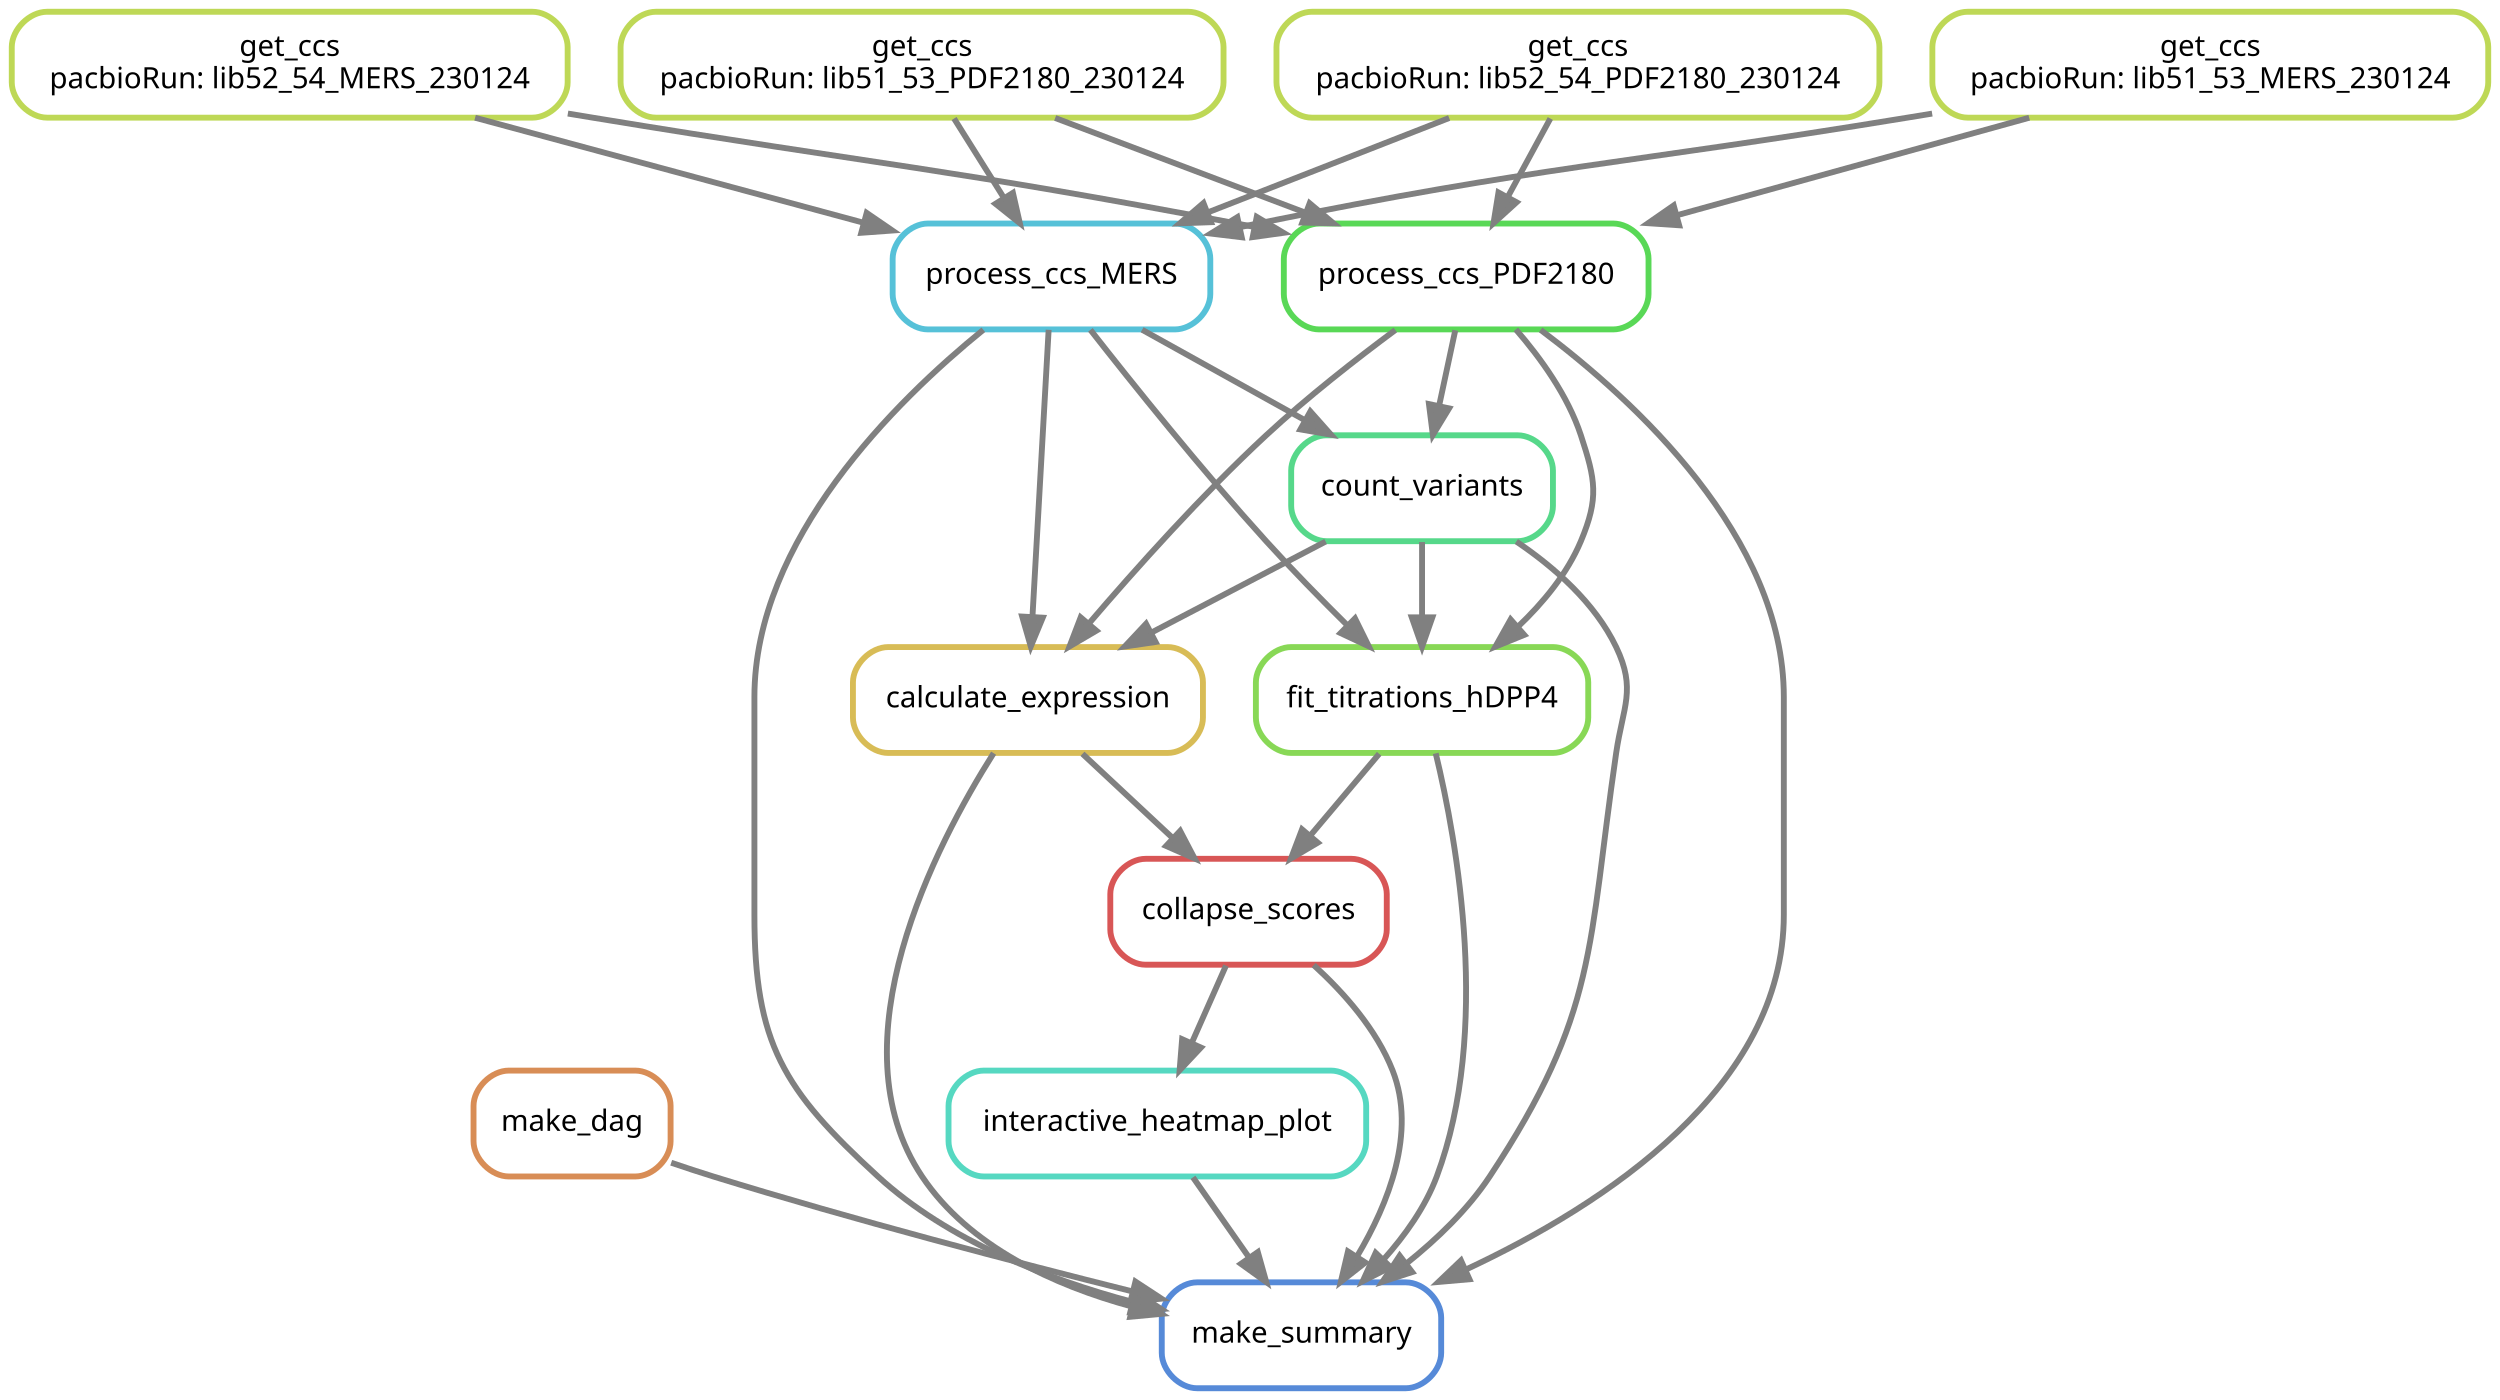
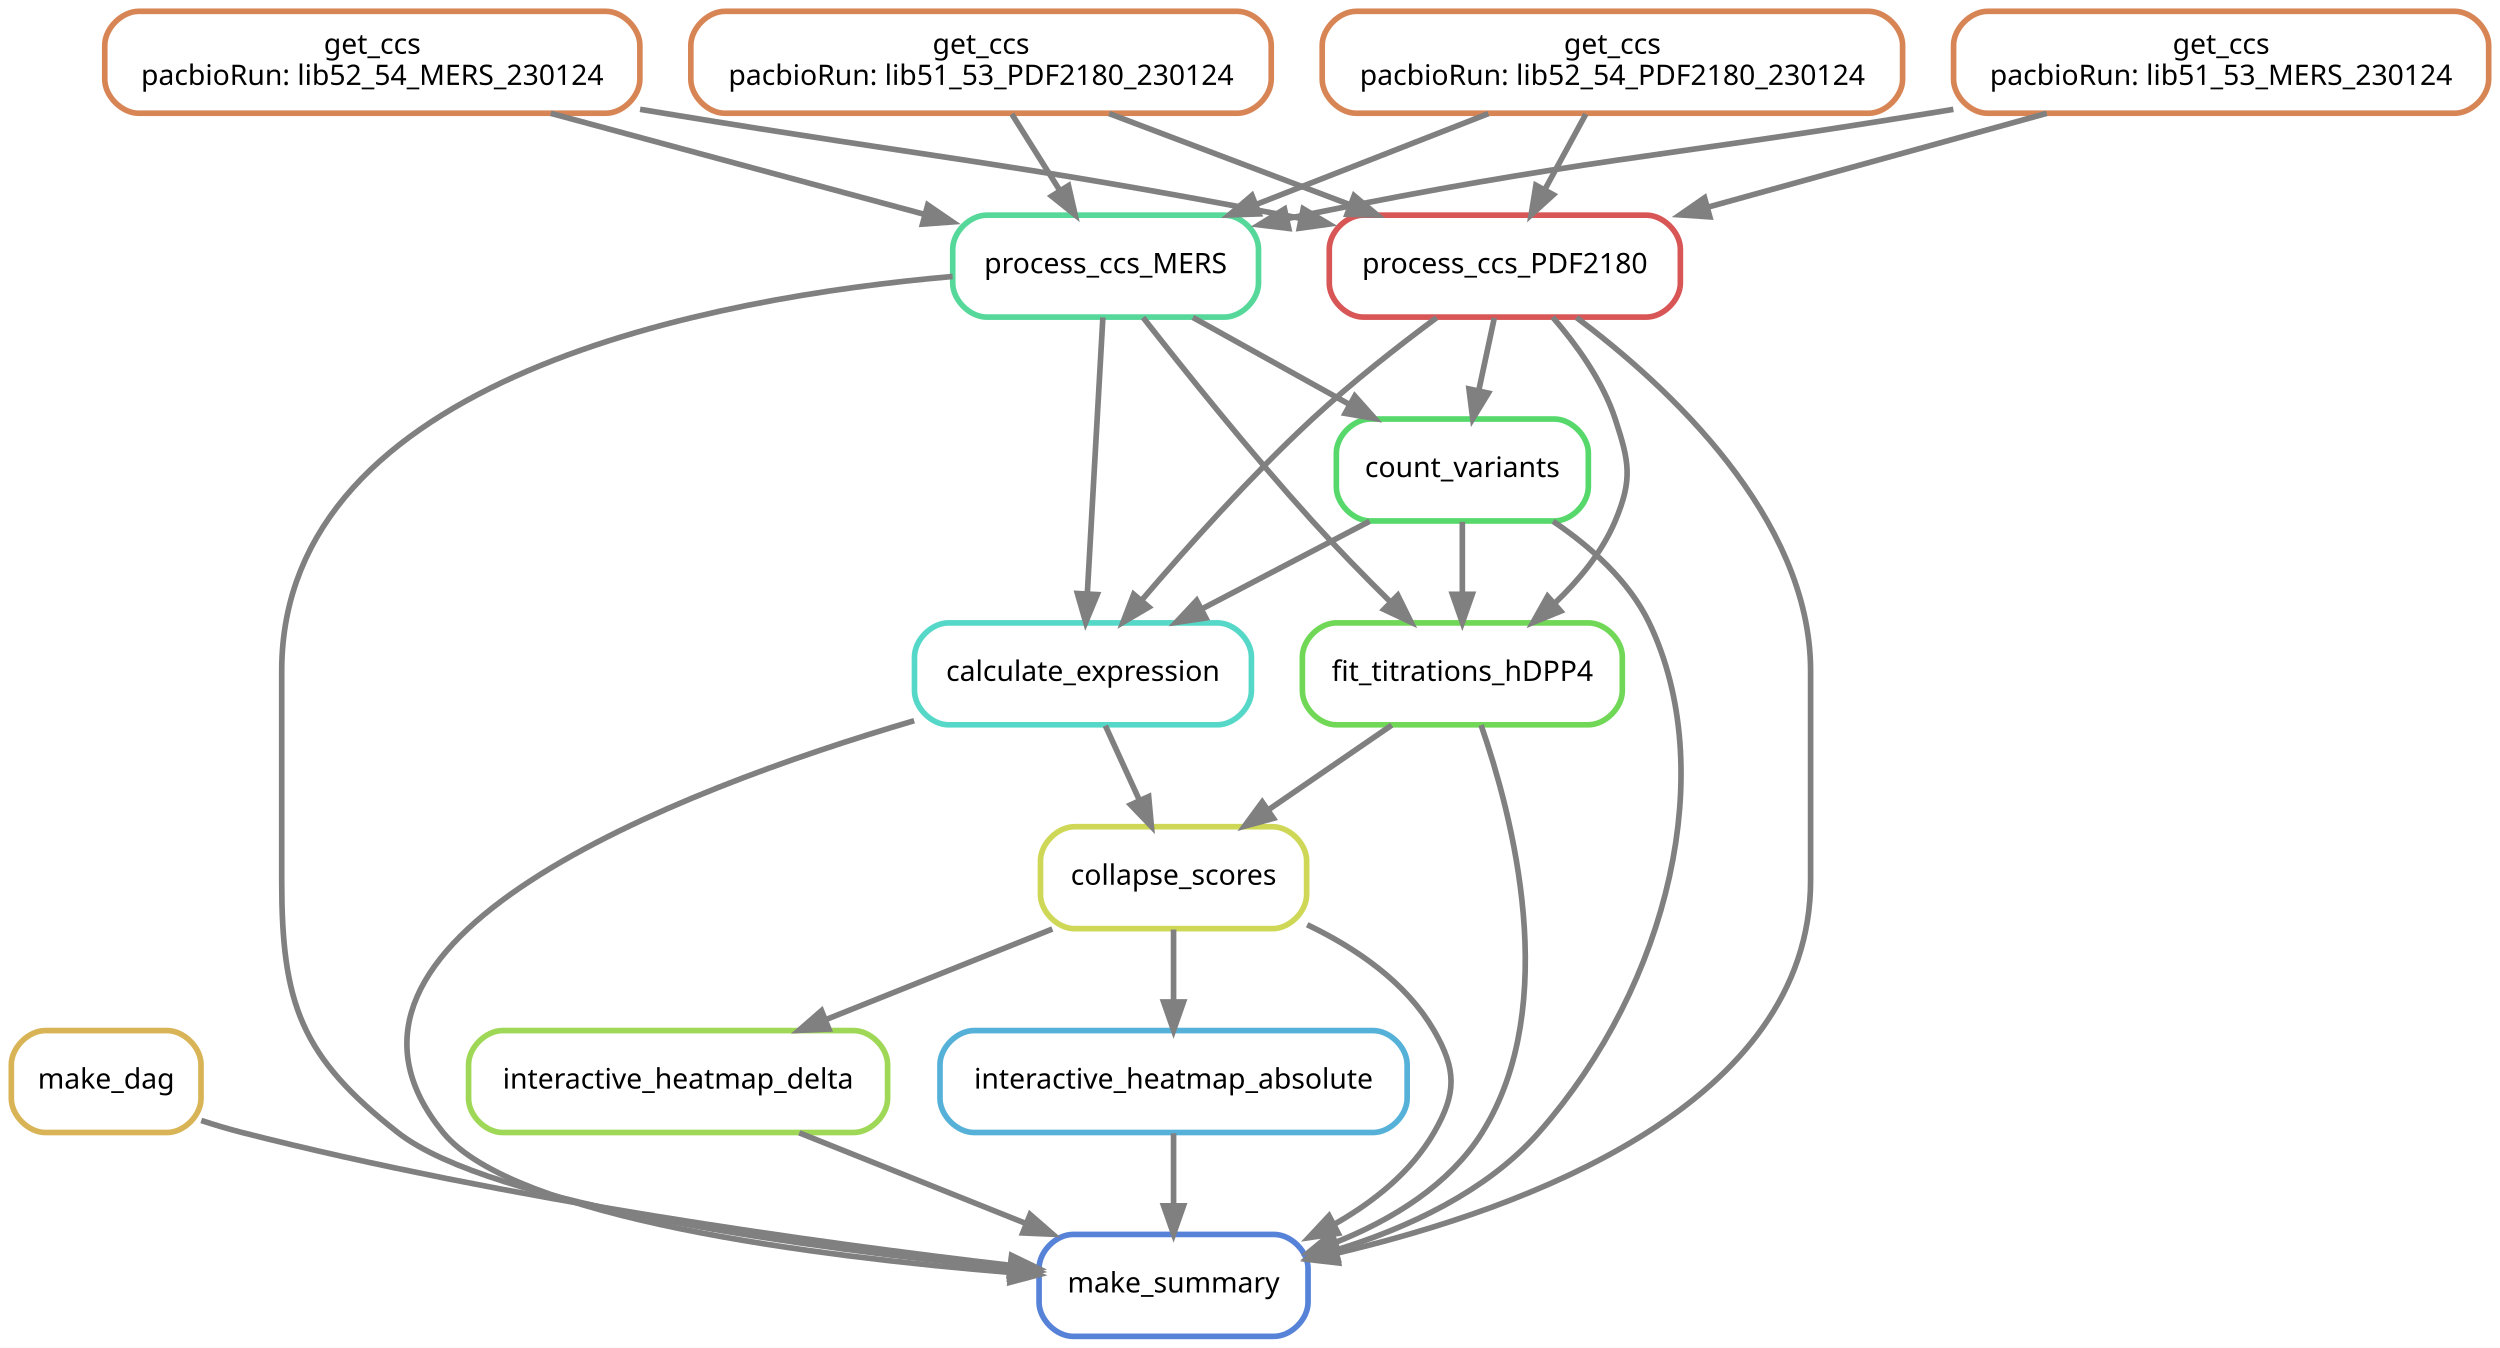
- <svg xmlns="http://www.w3.org/2000/svg" width="850pt" height="476pt" viewBox="0.00 0.00 850.00 476.00">
+ <svg xmlns="http://www.w3.org/2000/svg" width="883pt" height="476pt" viewBox="0.00 0.00 883.00 476.00">
  <g id="graph0" class="graph" transform="scale(1 1) rotate(0) translate(4 472)">
-     <polygon fill="white" stroke="transparent" points="-4,4 -4,-472 846,-472 846,4 -4,4" />
+     <polygon fill="white" stroke="transparent" points="-4,4 -4,-472 879,-472 879,4 -4,4" />
    <g id="node1" class="node">
-       <path fill="none" stroke="#568ad8" stroke-width="2" d="M474,-36C474,-36 403,-36 403,-36 397,-36 391,-30 391,-24 391,-24 391,-12 391,-12 391,-6 397,0 403,0 403,0 474,0 474,0 480,0 486,-6 486,-12 486,-12 486,-24 486,-24 486,-30 480,-36 474,-36" />
-       <text text-anchor="middle" x="438.5" y="-15.5" font-family="sans" font-size="10.00">make_summary</text>
+       <path fill="none" stroke="#5682d8" stroke-width="2" d="M446,-36C446,-36 375,-36 375,-36 369,-36 363,-30 363,-24 363,-24 363,-12 363,-12 363,-6 369,0 375,0 375,0 446,0 446,0 452,0 458,-6 458,-12 458,-12 458,-24 458,-24 458,-30 452,-36 446,-36" />
+       <text text-anchor="middle" x="410.5" y="-15.5" font-family="sans" font-size="10.00">make_summary</text>
    </g>
    <g id="node2" class="node">
-       <path fill="none" stroke="#d88d56" stroke-width="2" d="M212,-108C212,-108 169,-108 169,-108 163,-108 157,-102 157,-96 157,-96 157,-84 157,-84 157,-78 163,-72 169,-72 169,-72 212,-72 212,-72 218,-72 224,-78 224,-84 224,-84 224,-96 224,-96 224,-102 218,-108 212,-108" />
-       <text text-anchor="middle" x="190.5" y="-87.5" font-family="sans" font-size="10.00">make_dag</text>
+       <path fill="none" stroke="#d8b456" stroke-width="2" d="M55,-108C55,-108 12,-108 12,-108 6,-108 0,-102 0,-96 0,-96 0,-84 0,-84 0,-78 6,-72 12,-72 12,-72 55,-72 55,-72 61,-72 67,-78 67,-84 67,-84 67,-96 67,-96 67,-102 61,-108 55,-108" />
+       <text text-anchor="middle" x="33.5" y="-87.5" font-family="sans" font-size="10.00">make_dag</text>
    </g>
    <g id="edge1" class="edge">
-       <path fill="none" stroke="grey" stroke-width="2" d="M224.21,-76.67C228.99,-75.04 233.85,-73.44 238.5,-72 286.12,-57.29 340.86,-42.95 381.03,-32.91" />
-       <polygon fill="grey" stroke="grey" stroke-width="2" points="382.05,-36.26 390.91,-30.45 380.36,-29.47 382.05,-36.26" />
+       <path fill="none" stroke="grey" stroke-width="2" d="M67.09,-76.24C71.89,-74.67 76.79,-73.2 81.5,-72 175.01,-48.12 286.36,-32.85 352.59,-25.12" />
+       <polygon fill="grey" stroke="grey" stroke-width="2" points="353.29,-28.56 362.82,-23.94 352.49,-21.61 353.29,-28.56" />
    </g>
    <g id="node3" class="node">
-       <path fill="none" stroke="#56c1d8" stroke-width="2" d="M395.5,-396C395.5,-396 311.5,-396 311.5,-396 305.5,-396 299.5,-390 299.5,-384 299.5,-384 299.5,-372 299.5,-372 299.5,-366 305.5,-360 311.5,-360 311.5,-360 395.5,-360 395.5,-360 401.5,-360 407.5,-366 407.5,-372 407.5,-372 407.5,-384 407.5,-384 407.5,-390 401.5,-396 395.5,-396" />
-       <text text-anchor="middle" x="353.5" y="-375.5" font-family="sans" font-size="10.00">process_ccs_MERS</text>
+       <path fill="none" stroke="#56d89a" stroke-width="2" d="M428.5,-396C428.5,-396 344.5,-396 344.5,-396 338.5,-396 332.5,-390 332.5,-384 332.5,-384 332.5,-372 332.5,-372 332.5,-366 338.5,-360 344.5,-360 344.5,-360 428.5,-360 428.5,-360 434.5,-360 440.5,-366 440.5,-372 440.5,-372 440.5,-384 440.5,-384 440.5,-390 434.5,-396 428.5,-396" />
+       <text text-anchor="middle" x="386.5" y="-375.5" font-family="sans" font-size="10.00">process_ccs_MERS</text>
    </g>
    <g id="edge2" class="edge">
-       <path fill="none" stroke="grey" stroke-width="2" d="M330.33,-359.87C300.51,-335.66 252.5,-288.4 252.5,-235 252.5,-235 252.5,-235 252.5,-161 252.5,-117.26 262.24,-101.53 294.5,-72 318.41,-50.12 352.11,-37.06 380.9,-29.39" />
-       <polygon fill="grey" stroke="grey" stroke-width="2" points="382.01,-32.72 390.86,-26.89 380.31,-25.93 382.01,-32.72" />
+       <path fill="none" stroke="grey" stroke-width="2" d="M332.45,-374.35C248.29,-366.99 95.5,-339.28 95.5,-235 95.5,-235 95.5,-235 95.5,-161 95.5,-117.45 102.23,-98.88 136.5,-72 169.43,-46.17 282.69,-31.07 352.87,-23.98" />
+       <polygon fill="grey" stroke="grey" stroke-width="2" points="353.29,-27.45 362.9,-22.99 352.6,-20.48 353.29,-27.45" />
    </g>
    <g id="node9" class="node">
-       <path fill="none" stroke="#56d88a" stroke-width="2" d="M512,-324C512,-324 447,-324 447,-324 441,-324 435,-318 435,-312 435,-312 435,-300 435,-300 435,-294 441,-288 447,-288 447,-288 512,-288 512,-288 518,-288 524,-294 524,-300 524,-300 524,-312 524,-312 524,-318 518,-324 512,-324" />
-       <text text-anchor="middle" x="479.5" y="-303.5" font-family="sans" font-size="10.00">count_variants</text>
+       <path fill="none" stroke="#56d86b" stroke-width="2" d="M545,-324C545,-324 480,-324 480,-324 474,-324 468,-318 468,-312 468,-312 468,-300 468,-300 468,-294 474,-288 480,-288 480,-288 545,-288 545,-288 551,-288 557,-294 557,-300 557,-300 557,-312 557,-312 557,-318 551,-324 545,-324" />
+       <text text-anchor="middle" x="512.5" y="-303.5" font-family="sans" font-size="10.00">count_variants</text>
+     </g>
+     <g id="edge18" class="edge">
+       <path fill="none" stroke="grey" stroke-width="2" d="M417.32,-359.88C433.95,-350.64 454.66,-339.13 472.52,-329.21" />
+       <polygon fill="grey" stroke="grey" stroke-width="2" points="474.52,-332.11 481.56,-324.19 471.12,-325.99 474.52,-332.11" />
+     </g>
+     <g id="node10" class="node">
+       <path fill="none" stroke="#70d856" stroke-width="2" d="M557,-252C557,-252 468,-252 468,-252 462,-252 456,-246 456,-240 456,-240 456,-228 456,-228 456,-222 462,-216 468,-216 468,-216 557,-216 557,-216 563,-216 569,-222 569,-228 569,-228 569,-240 569,-240 569,-246 563,-252 557,-252" />
+       <text text-anchor="middle" x="512.5" y="-231.5" font-family="sans" font-size="10.00">fit_titrations_hDPP4</text>
+     </g>
+     <g id="edge20" class="edge">
+       <path fill="none" stroke="grey" stroke-width="2" d="M399.74,-359.85C414.01,-341.62 437.63,-312.14 459.5,-288 468.24,-278.36 478.24,-268.16 487.18,-259.31" />
+       <polygon fill="grey" stroke="grey" stroke-width="2" points="489.7,-261.74 494.39,-252.24 484.8,-256.75 489.7,-261.74" />
+     </g>
+     <g id="node11" class="node">
+       <path fill="none" stroke="#56d8c9" stroke-width="2" d="M426,-252C426,-252 331,-252 331,-252 325,-252 319,-246 319,-240 319,-240 319,-228 319,-228 319,-222 325,-216 331,-216 331,-216 426,-216 426,-216 432,-216 438,-222 438,-228 438,-228 438,-240 438,-240 438,-246 432,-252 426,-252" />
+       <text text-anchor="middle" x="378.5" y="-231.5" font-family="sans" font-size="10.00">calculate_expression</text>
+     </g>
+     <g id="edge23" class="edge">
+       <path fill="none" stroke="grey" stroke-width="2" d="M385.54,-359.87C384.17,-335.67 381.67,-291.21 380.04,-262.39" />
+       <polygon fill="grey" stroke="grey" stroke-width="2" points="383.53,-261.98 379.47,-252.19 376.54,-262.37 383.53,-261.98" />
+     </g>
+     <g id="node4" class="node">
+       <path fill="none" stroke="#d88556" stroke-width="2" d="M863,-468C863,-468 698,-468 698,-468 692,-468 686,-462 686,-456 686,-456 686,-444 686,-444 686,-438 692,-432 698,-432 698,-432 863,-432 863,-432 869,-432 875,-438 875,-444 875,-444 875,-456 875,-456 875,-462 869,-468 863,-468" />
+       <text text-anchor="middle" x="780.5" y="-453" font-family="sans" font-size="10.00">get_ccs</text>
+       <text text-anchor="middle" x="780.5" y="-442" font-family="sans" font-size="10.00">pacbioRun: lib51_53_MERS_230124</text>
+     </g>
+     <g id="edge10" class="edge">
+       <path fill="none" stroke="grey" stroke-width="2" d="M685.93,-433.38C683.09,-432.92 680.27,-432.45 677.5,-432 579.29,-415.9 554.04,-415.76 456.5,-396 454.57,-395.61 452.61,-395.2 450.64,-394.78" />
+       <polygon fill="grey" stroke="grey" stroke-width="2" points="451.19,-391.32 440.67,-392.59 449.69,-398.16 451.19,-391.32" />
+     </g>
+     <g id="node8" class="node">
+       <path fill="none" stroke="#d85656" stroke-width="2" d="M577.5,-396C577.5,-396 477.5,-396 477.5,-396 471.5,-396 465.5,-390 465.5,-384 465.5,-384 465.5,-372 465.5,-372 465.5,-366 471.5,-360 477.5,-360 477.5,-360 577.5,-360 577.5,-360 583.5,-360 589.5,-366 589.5,-372 589.5,-372 589.5,-384 589.5,-384 589.5,-390 583.5,-396 577.5,-396" />
+       <text text-anchor="middle" x="527.5" y="-375.5" font-family="sans" font-size="10.00">process_ccs_PDF2180</text>
+     </g>
+     <g id="edge14" class="edge">
+       <path fill="none" stroke="grey" stroke-width="2" d="M718.93,-431.97C682.81,-421.97 637.01,-409.3 599.26,-398.85" />
+       <polygon fill="grey" stroke="grey" stroke-width="2" points="599.91,-395.4 589.34,-396.11 598.05,-402.15 599.91,-395.4" />
+     </g>
+     <g id="node5" class="node">
+       <path fill="none" stroke="#d88556" stroke-width="2" d="M210,-468C210,-468 45,-468 45,-468 39,-468 33,-462 33,-456 33,-456 33,-444 33,-444 33,-438 39,-432 45,-432 45,-432 210,-432 210,-432 216,-432 222,-438 222,-444 222,-444 222,-456 222,-456 222,-462 216,-468 210,-468" />
+       <text text-anchor="middle" x="127.5" y="-453" font-family="sans" font-size="10.00">get_ccs</text>
+       <text text-anchor="middle" x="127.5" y="-442" font-family="sans" font-size="10.00">pacbioRun: lib52_54_MERS_230124</text>
+     </g>
+     <g id="edge11" class="edge">
+       <path fill="none" stroke="grey" stroke-width="2" d="M190.53,-431.97C230.64,-421.12 282.43,-407.13 322.7,-396.24" />
+       <polygon fill="grey" stroke="grey" stroke-width="2" points="323.67,-399.61 332.41,-393.62 321.84,-392.85 323.67,-399.61" />
+     </g>
+     <g id="edge15" class="edge">
+       <path fill="none" stroke="grey" stroke-width="2" d="M222.07,-433.39C224.91,-432.92 227.73,-432.46 230.5,-432 327.83,-415.97 352.61,-414.51 449.5,-396 451.44,-395.63 453.41,-395.25 455.39,-394.86" />
+       <polygon fill="grey" stroke="grey" stroke-width="2" points="456.29,-398.25 465.4,-392.84 454.91,-391.38 456.29,-398.25" />
+     </g>
+     <g id="node6" class="node">
+       <path fill="none" stroke="#d88556" stroke-width="2" d="M433,-468C433,-468 252,-468 252,-468 246,-468 240,-462 240,-456 240,-456 240,-444 240,-444 240,-438 246,-432 252,-432 252,-432 433,-432 433,-432 439,-432 445,-438 445,-444 445,-444 445,-456 445,-456 445,-462 439,-468 433,-468" />
+       <text text-anchor="middle" x="342.5" y="-453" font-family="sans" font-size="10.00">get_ccs</text>
+       <text text-anchor="middle" x="342.5" y="-442" font-family="sans" font-size="10.00">pacbioRun: lib51_53_PDF2180_230124</text>
+     </g>
+     <g id="edge12" class="edge">
+       <path fill="none" stroke="grey" stroke-width="2" d="M353.38,-431.7C358.49,-423.56 364.7,-413.69 370.34,-404.7" />
+       <polygon fill="grey" stroke="grey" stroke-width="2" points="373.39,-406.43 375.75,-396.1 367.46,-402.71 373.39,-406.43" />
+     </g>
+     <g id="edge16" class="edge">
+       <path fill="none" stroke="grey" stroke-width="2" d="M387.76,-431.88C413.5,-422.14 445.91,-409.87 473.04,-399.61" />
+       <polygon fill="grey" stroke="grey" stroke-width="2" points="474.28,-402.88 482.39,-396.07 471.8,-396.33 474.28,-402.88" />
+     </g>
+     <g id="node7" class="node">
+       <path fill="none" stroke="#d88556" stroke-width="2" d="M656,-468C656,-468 475,-468 475,-468 469,-468 463,-462 463,-456 463,-456 463,-444 463,-444 463,-438 469,-432 475,-432 475,-432 656,-432 656,-432 662,-432 668,-438 668,-444 668,-444 668,-456 668,-456 668,-462 662,-468 656,-468" />
+       <text text-anchor="middle" x="565.5" y="-453" font-family="sans" font-size="10.00">get_ccs</text>
+       <text text-anchor="middle" x="565.5" y="-442" font-family="sans" font-size="10.00">pacbioRun: lib52_54_PDF2180_230124</text>
+     </g>
+     <g id="edge13" class="edge">
+       <path fill="none" stroke="grey" stroke-width="2" d="M521.71,-431.88C496.92,-422.18 465.72,-409.98 439.54,-399.74" />
+       <polygon fill="grey" stroke="grey" stroke-width="2" points="440.73,-396.45 430.15,-396.07 438.18,-402.97 440.73,-396.45" />
    </g>
    <g id="edge17" class="edge">
-       <path fill="none" stroke="grey" stroke-width="2" d="M384.32,-359.88C400.95,-350.64 421.66,-339.13 439.52,-329.21" />
-       <polygon fill="grey" stroke="grey" stroke-width="2" points="441.52,-332.11 448.56,-324.19 438.12,-325.99 441.52,-332.11" />
+       <path fill="none" stroke="grey" stroke-width="2" d="M556.11,-431.7C551.74,-423.64 546.44,-413.89 541.6,-404.98" />
+       <polygon fill="grey" stroke="grey" stroke-width="2" points="544.63,-403.22 536.79,-396.1 538.48,-406.56 544.63,-403.22" />
    </g>
-     <g id="node10" class="node">
-       <path fill="none" stroke="#88d856" stroke-width="2" d="M524,-252C524,-252 435,-252 435,-252 429,-252 423,-246 423,-240 423,-240 423,-228 423,-228 423,-222 429,-216 435,-216 435,-216 524,-216 524,-216 530,-216 536,-222 536,-228 536,-228 536,-240 536,-240 536,-246 530,-252 524,-252" />
-       <text text-anchor="middle" x="479.5" y="-231.5" font-family="sans" font-size="10.00">fit_titrations_hDPP4</text>
+     <g id="edge3" class="edge">
+       <path fill="none" stroke="grey" stroke-width="2" d="M552.82,-359.83C584.74,-335.92 635.5,-289.36 635.5,-235 635.5,-235 635.5,-235 635.5,-161 635.5,-81.92 534.86,-45.1 468.2,-29.39" />
+       <polygon fill="grey" stroke="grey" stroke-width="2" points="468.74,-25.92 458.22,-27.13 467.2,-32.75 468.74,-25.92" />
    </g>
    <g id="edge19" class="edge">
-       <path fill="none" stroke="grey" stroke-width="2" d="M366.74,-359.85C381.01,-341.62 404.63,-312.14 426.5,-288 435.24,-278.36 445.24,-268.16 454.18,-259.31" />
-       <polygon fill="grey" stroke="grey" stroke-width="2" points="456.7,-261.74 461.39,-252.24 451.8,-256.75 456.7,-261.74" />
+       <path fill="none" stroke="grey" stroke-width="2" d="M523.79,-359.7C522.14,-351.98 520.15,-342.71 518.31,-334.11" />
+       <polygon fill="grey" stroke="grey" stroke-width="2" points="521.68,-333.15 516.17,-324.1 514.84,-334.62 521.68,-333.15" />
    </g>
-     <g id="node11" class="node">
-       <path fill="none" stroke="#d8bc56" stroke-width="2" d="M393,-252C393,-252 298,-252 298,-252 292,-252 286,-246 286,-240 286,-240 286,-228 286,-228 286,-222 292,-216 298,-216 298,-216 393,-216 393,-216 399,-216 405,-222 405,-228 405,-228 405,-240 405,-240 405,-246 399,-252 393,-252" />
-       <text text-anchor="middle" x="345.5" y="-231.5" font-family="sans" font-size="10.00">calculate_expression</text>
+     <g id="edge21" class="edge">
+       <path fill="none" stroke="grey" stroke-width="2" d="M544.39,-359.99C552.79,-350.31 562.08,-337.46 566.5,-324 571.49,-308.8 572.69,-302.75 566.5,-288 561.86,-276.95 553.67,-267.04 545.04,-258.86" />
+       <polygon fill="grey" stroke="grey" stroke-width="2" points="547.24,-256.14 537.43,-252.14 542.61,-261.38 547.24,-256.14" />
+     </g>
+     <g id="edge24" class="edge">
+       <path fill="none" stroke="grey" stroke-width="2" d="M503.41,-359.79C490.02,-349.86 473.33,-336.82 459.5,-324 437.7,-303.81 415.13,-278.58 399.36,-260.15" />
+       <polygon fill="grey" stroke="grey" stroke-width="2" points="401.76,-257.57 392.63,-252.2 396.42,-262.09 401.76,-257.57" />
+     </g>
+     <g id="edge4" class="edge">
+       <path fill="none" stroke="grey" stroke-width="2" d="M544.55,-287.88C557.62,-279.05 571.32,-266.97 578.5,-252 603.23,-200.42 585.81,-124.51 539.5,-72 521.05,-51.08 493.08,-38.25 467.9,-30.48" />
+       <polygon fill="grey" stroke="grey" stroke-width="2" points="468.62,-27.04 458.04,-27.64 466.68,-33.77 468.62,-27.04" />
    </g>
    <g id="edge22" class="edge">
-       <path fill="none" stroke="grey" stroke-width="2" d="M352.54,-359.87C351.17,-335.67 348.67,-291.21 347.04,-262.39" />
-       <polygon fill="grey" stroke="grey" stroke-width="2" points="350.53,-261.98 346.47,-252.19 343.54,-262.37 350.53,-261.98" />
+       <path fill="none" stroke="grey" stroke-width="2" d="M512.5,-287.7C512.5,-279.98 512.5,-270.71 512.5,-262.11" />
+       <polygon fill="grey" stroke="grey" stroke-width="2" points="516,-262.1 512.5,-252.1 509,-262.1 516,-262.1" />
    </g>
-     <g id="node4" class="node">
-       <path fill="none" stroke="#bed856" stroke-width="2" d="M830,-468C830,-468 665,-468 665,-468 659,-468 653,-462 653,-456 653,-456 653,-444 653,-444 653,-438 659,-432 665,-432 665,-432 830,-432 830,-432 836,-432 842,-438 842,-444 842,-444 842,-456 842,-456 842,-462 836,-468 830,-468" />
-       <text text-anchor="middle" x="747.5" y="-453" font-family="sans" font-size="10.00">get_ccs</text>
-       <text text-anchor="middle" x="747.5" y="-442" font-family="sans" font-size="10.00">pacbioRun: lib51_53_MERS_230124</text>
+     <g id="edge25" class="edge">
+       <path fill="none" stroke="grey" stroke-width="2" d="M479.72,-287.88C461.87,-278.55 439.6,-266.92 420.5,-256.94" />
+       <polygon fill="grey" stroke="grey" stroke-width="2" points="421.89,-253.72 411.41,-252.19 418.65,-259.92 421.89,-253.72" />
+     </g>
+     <g id="edge5" class="edge">
+       <path fill="none" stroke="grey" stroke-width="2" d="M519.11,-215.89C530,-184.63 547.84,-117.3 519.5,-72 507.84,-53.37 487.55,-41.12 467.61,-33.14" />
+       <polygon fill="grey" stroke="grey" stroke-width="2" points="468.79,-29.85 458.2,-29.66 466.37,-36.41 468.79,-29.85" />
+     </g>
+     <g id="node12" class="node">
+       <path fill="none" stroke="#ced856" stroke-width="2" d="M445.5,-180C445.5,-180 375.5,-180 375.5,-180 369.5,-180 363.5,-174 363.5,-168 363.5,-168 363.5,-156 363.5,-156 363.5,-150 369.5,-144 375.5,-144 375.5,-144 445.5,-144 445.5,-144 451.5,-144 457.5,-150 457.5,-156 457.5,-156 457.5,-168 457.5,-168 457.5,-174 451.5,-180 445.5,-180" />
+       <text text-anchor="middle" x="410.5" y="-159.5" font-family="sans" font-size="10.00">collapse_scores</text>
+     </g>
+     <g id="edge26" class="edge">
+       <path fill="none" stroke="grey" stroke-width="2" d="M487.55,-215.88C474.46,-206.89 458.24,-195.76 444.06,-186.03" />
+       <polygon fill="grey" stroke="grey" stroke-width="2" points="445.77,-182.96 435.55,-180.19 441.81,-188.73 445.77,-182.96" />
+     </g>
+     <g id="edge6" class="edge">
+       <path fill="none" stroke="grey" stroke-width="2" d="M318.88,-217.45C234.69,-192.66 97.09,-139.95 152.5,-72 177.27,-41.62 284.58,-28.16 352.77,-22.58" />
+       <polygon fill="grey" stroke="grey" stroke-width="2" points="353.25,-26.06 362.94,-21.79 352.7,-19.08 353.25,-26.06" />
+     </g>
+     <g id="edge27" class="edge">
+       <path fill="none" stroke="grey" stroke-width="2" d="M386.41,-215.7C390.05,-207.73 394.45,-198.1 398.49,-189.26" />
+       <polygon fill="grey" stroke="grey" stroke-width="2" points="401.71,-190.65 402.68,-180.1 395.34,-187.74 401.71,-190.65" />
+     </g>
+     <g id="edge7" class="edge">
+       <path fill="none" stroke="grey" stroke-width="2" d="M457.69,-145.39C474.94,-137.14 492.63,-125.08 502.5,-108 510.51,-94.15 510.51,-85.85 502.5,-72 494.48,-58.12 481.29,-47.56 467.38,-39.66" />
+       <polygon fill="grey" stroke="grey" stroke-width="2" points="468.66,-36.38 458.17,-34.84 465.41,-42.58 468.66,-36.38" />
+     </g>
+     <g id="node13" class="node">
+       <path fill="none" stroke="#9fd856" stroke-width="2" d="M297.5,-108C297.5,-108 173.5,-108 173.5,-108 167.5,-108 161.5,-102 161.5,-96 161.5,-96 161.5,-84 161.5,-84 161.5,-78 167.5,-72 173.5,-72 173.5,-72 297.5,-72 297.5,-72 303.5,-72 309.5,-78 309.5,-84 309.5,-84 309.5,-96 309.5,-96 309.5,-102 303.5,-108 297.5,-108" />
+       <text text-anchor="middle" x="235.5" y="-87.5" font-family="sans" font-size="10.00">interactive_heatmap_delta</text>
+     </g>
+     <g id="edge28" class="edge">
+       <path fill="none" stroke="grey" stroke-width="2" d="M367.69,-143.88C343.55,-134.22 313.22,-122.09 287.69,-111.88" />
+       <polygon fill="grey" stroke="grey" stroke-width="2" points="288.76,-108.53 278.17,-108.07 286.16,-115.03 288.76,-108.53" />
+     </g>
+     <g id="node14" class="node">
+       <path fill="none" stroke="#56b1d8" stroke-width="2" d="M481,-108C481,-108 340,-108 340,-108 334,-108 328,-102 328,-96 328,-96 328,-84 328,-84 328,-78 334,-72 340,-72 340,-72 481,-72 481,-72 487,-72 493,-78 493,-84 493,-84 493,-96 493,-96 493,-102 487,-108 481,-108" />
+       <text text-anchor="middle" x="410.5" y="-87.5" font-family="sans" font-size="10.00">interactive_heatmap_absolute</text>
+     </g>
+     <g id="edge29" class="edge">
+       <path fill="none" stroke="grey" stroke-width="2" d="M410.5,-143.7C410.5,-135.98 410.5,-126.71 410.5,-118.11" />
+       <polygon fill="grey" stroke="grey" stroke-width="2" points="414,-118.1 410.5,-108.1 407,-118.1 414,-118.1" />
+     </g>
+     <g id="edge8" class="edge">
+       <path fill="none" stroke="grey" stroke-width="2" d="M278.31,-71.88C302.45,-62.22 332.78,-50.09 358.31,-39.88" />
+       <polygon fill="grey" stroke="grey" stroke-width="2" points="359.84,-43.03 367.83,-36.07 357.24,-36.53 359.84,-43.03" />
    </g>
    <g id="edge9" class="edge">
-       <path fill="none" stroke="grey" stroke-width="2" d="M652.93,-433.38C650.09,-432.92 647.27,-432.45 644.5,-432 546.29,-415.9 521.04,-415.76 423.5,-396 421.57,-395.61 419.61,-395.2 417.64,-394.78" />
-       <polygon fill="grey" stroke="grey" stroke-width="2" points="418.19,-391.32 407.67,-392.59 416.69,-398.16 418.19,-391.32" />
-     </g>
-     <g id="node8" class="node">
-       <path fill="none" stroke="#59d856" stroke-width="2" d="M544.5,-396C544.5,-396 444.5,-396 444.5,-396 438.5,-396 432.5,-390 432.5,-384 432.5,-384 432.5,-372 432.5,-372 432.5,-366 438.5,-360 444.5,-360 444.5,-360 544.5,-360 544.5,-360 550.5,-360 556.5,-366 556.5,-372 556.5,-372 556.5,-384 556.5,-384 556.5,-390 550.5,-396 544.5,-396" />
-       <text text-anchor="middle" x="494.5" y="-375.5" font-family="sans" font-size="10.00">process_ccs_PDF2180</text>
-     </g>
-     <g id="edge13" class="edge">
-       <path fill="none" stroke="grey" stroke-width="2" d="M685.93,-431.97C649.81,-421.97 604.01,-409.3 566.26,-398.85" />
-       <polygon fill="grey" stroke="grey" stroke-width="2" points="566.91,-395.4 556.34,-396.11 565.05,-402.15 566.91,-395.4" />
-     </g>
-     <g id="node5" class="node">
-       <path fill="none" stroke="#bed856" stroke-width="2" d="M177,-468C177,-468 12,-468 12,-468 6,-468 0,-462 0,-456 0,-456 0,-444 0,-444 0,-438 6,-432 12,-432 12,-432 177,-432 177,-432 183,-432 189,-438 189,-444 189,-444 189,-456 189,-456 189,-462 183,-468 177,-468" />
-       <text text-anchor="middle" x="94.5" y="-453" font-family="sans" font-size="10.00">get_ccs</text>
-       <text text-anchor="middle" x="94.5" y="-442" font-family="sans" font-size="10.00">pacbioRun: lib52_54_MERS_230124</text>
-     </g>
-     <g id="edge10" class="edge">
-       <path fill="none" stroke="grey" stroke-width="2" d="M157.53,-431.97C197.64,-421.12 249.43,-407.13 289.7,-396.24" />
-       <polygon fill="grey" stroke="grey" stroke-width="2" points="290.67,-399.61 299.41,-393.62 288.84,-392.85 290.67,-399.61" />
-     </g>
-     <g id="edge14" class="edge">
-       <path fill="none" stroke="grey" stroke-width="2" d="M189.07,-433.39C191.91,-432.92 194.73,-432.46 197.5,-432 294.83,-415.97 319.61,-414.51 416.5,-396 418.44,-395.63 420.41,-395.25 422.39,-394.86" />
-       <polygon fill="grey" stroke="grey" stroke-width="2" points="423.29,-398.25 432.4,-392.84 421.91,-391.38 423.29,-398.25" />
-     </g>
-     <g id="node6" class="node">
-       <path fill="none" stroke="#bed856" stroke-width="2" d="M400,-468C400,-468 219,-468 219,-468 213,-468 207,-462 207,-456 207,-456 207,-444 207,-444 207,-438 213,-432 219,-432 219,-432 400,-432 400,-432 406,-432 412,-438 412,-444 412,-444 412,-456 412,-456 412,-462 406,-468 400,-468" />
-       <text text-anchor="middle" x="309.5" y="-453" font-family="sans" font-size="10.00">get_ccs</text>
-       <text text-anchor="middle" x="309.5" y="-442" font-family="sans" font-size="10.00">pacbioRun: lib51_53_PDF2180_230124</text>
-     </g>
-     <g id="edge11" class="edge">
-       <path fill="none" stroke="grey" stroke-width="2" d="M320.38,-431.7C325.49,-423.56 331.7,-413.69 337.34,-404.7" />
-       <polygon fill="grey" stroke="grey" stroke-width="2" points="340.39,-406.43 342.75,-396.1 334.46,-402.71 340.39,-406.43" />
-     </g>
-     <g id="edge15" class="edge">
-       <path fill="none" stroke="grey" stroke-width="2" d="M354.76,-431.88C380.5,-422.14 412.91,-409.87 440.04,-399.61" />
-       <polygon fill="grey" stroke="grey" stroke-width="2" points="441.28,-402.88 449.39,-396.07 438.8,-396.33 441.28,-402.88" />
-     </g>
-     <g id="node7" class="node">
-       <path fill="none" stroke="#bed856" stroke-width="2" d="M623,-468C623,-468 442,-468 442,-468 436,-468 430,-462 430,-456 430,-456 430,-444 430,-444 430,-438 436,-432 442,-432 442,-432 623,-432 623,-432 629,-432 635,-438 635,-444 635,-444 635,-456 635,-456 635,-462 629,-468 623,-468" />
-       <text text-anchor="middle" x="532.5" y="-453" font-family="sans" font-size="10.00">get_ccs</text>
-       <text text-anchor="middle" x="532.5" y="-442" font-family="sans" font-size="10.00">pacbioRun: lib52_54_PDF2180_230124</text>
-     </g>
-     <g id="edge12" class="edge">
-       <path fill="none" stroke="grey" stroke-width="2" d="M488.71,-431.88C463.92,-422.18 432.72,-409.98 406.54,-399.74" />
-       <polygon fill="grey" stroke="grey" stroke-width="2" points="407.73,-396.45 397.15,-396.07 405.18,-402.97 407.73,-396.45" />
-     </g>
-     <g id="edge16" class="edge">
-       <path fill="none" stroke="grey" stroke-width="2" d="M523.11,-431.7C518.74,-423.64 513.44,-413.89 508.6,-404.98" />
-       <polygon fill="grey" stroke="grey" stroke-width="2" points="511.63,-403.22 503.79,-396.1 505.48,-406.56 511.63,-403.22" />
-     </g>
-     <g id="edge3" class="edge">
-       <path fill="none" stroke="grey" stroke-width="2" d="M519.82,-359.83C551.74,-335.92 602.5,-289.36 602.5,-235 602.5,-235 602.5,-235 602.5,-161 602.5,-102.39 541.89,-62.56 494.37,-40.34" />
-       <polygon fill="grey" stroke="grey" stroke-width="2" points="495.61,-37.06 485.06,-36.13 492.73,-43.44 495.61,-37.06" />
-     </g>
-     <g id="edge18" class="edge">
-       <path fill="none" stroke="grey" stroke-width="2" d="M490.79,-359.7C489.14,-351.98 487.15,-342.71 485.31,-334.11" />
-       <polygon fill="grey" stroke="grey" stroke-width="2" points="488.68,-333.15 483.17,-324.1 481.84,-334.62 488.68,-333.15" />
-     </g>
-     <g id="edge20" class="edge">
-       <path fill="none" stroke="grey" stroke-width="2" d="M511.39,-359.99C519.79,-350.31 529.08,-337.46 533.5,-324 538.49,-308.8 539.69,-302.75 533.5,-288 528.86,-276.95 520.67,-267.04 512.04,-258.86" />
-       <polygon fill="grey" stroke="grey" stroke-width="2" points="514.24,-256.14 504.43,-252.14 509.61,-261.38 514.24,-256.14" />
-     </g>
-     <g id="edge23" class="edge">
-       <path fill="none" stroke="grey" stroke-width="2" d="M470.41,-359.79C457.02,-349.86 440.33,-336.82 426.5,-324 404.7,-303.81 382.13,-278.58 366.36,-260.15" />
-       <polygon fill="grey" stroke="grey" stroke-width="2" points="368.76,-257.57 359.63,-252.2 363.42,-262.09 368.76,-257.57" />
-     </g>
-     <g id="edge4" class="edge">
-       <path fill="none" stroke="grey" stroke-width="2" d="M511.55,-287.88C524.62,-279.05 538.32,-266.97 545.5,-252 552.42,-237.57 547.81,-231.83 545.5,-216 535.84,-149.91 539.36,-127.7 502.5,-72 495.09,-60.8 484.6,-50.73 474.26,-42.46" />
-       <polygon fill="grey" stroke="grey" stroke-width="2" points="476.13,-39.49 466.05,-36.22 471.89,-45.06 476.13,-39.49" />
-     </g>
-     <g id="edge21" class="edge">
-       <path fill="none" stroke="grey" stroke-width="2" d="M479.5,-287.7C479.5,-279.98 479.5,-270.71 479.5,-262.11" />
-       <polygon fill="grey" stroke="grey" stroke-width="2" points="483,-262.1 479.5,-252.1 476,-262.1 483,-262.1" />
-     </g>
-     <g id="edge24" class="edge">
-       <path fill="none" stroke="grey" stroke-width="2" d="M446.72,-287.88C428.87,-278.55 406.6,-266.92 387.5,-256.94" />
-       <polygon fill="grey" stroke="grey" stroke-width="2" points="388.89,-253.72 378.41,-252.19 385.65,-259.92 388.89,-253.72" />
-     </g>
-     <g id="edge5" class="edge">
-       <path fill="none" stroke="grey" stroke-width="2" d="M484.15,-215.86C491.45,-185.67 502.99,-121.51 484.5,-72 480.62,-61.62 473.7,-51.93 466.38,-43.74" />
-       <polygon fill="grey" stroke="grey" stroke-width="2" points="468.77,-41.18 459.32,-36.38 463.72,-46.03 468.77,-41.18" />
-     </g>
-     <g id="node12" class="node">
-       <path fill="none" stroke="#d85656" stroke-width="2" d="M455.5,-180C455.5,-180 385.5,-180 385.5,-180 379.5,-180 373.5,-174 373.5,-168 373.5,-168 373.5,-156 373.5,-156 373.5,-150 379.5,-144 385.5,-144 385.5,-144 455.5,-144 455.5,-144 461.5,-144 467.5,-150 467.5,-156 467.5,-156 467.5,-168 467.5,-168 467.5,-174 461.5,-180 455.5,-180" />
-       <text text-anchor="middle" x="420.5" y="-159.5" font-family="sans" font-size="10.00">collapse_scores</text>
-     </g>
-     <g id="edge25" class="edge">
-       <path fill="none" stroke="grey" stroke-width="2" d="M464.92,-215.7C457.84,-207.3 449.22,-197.07 441.45,-187.86" />
-       <polygon fill="grey" stroke="grey" stroke-width="2" points="444.04,-185.49 434.92,-180.1 438.69,-190.01 444.04,-185.49" />
-     </g>
-     <g id="edge6" class="edge">
-       <path fill="none" stroke="grey" stroke-width="2" d="M333.83,-215.92C314.07,-184.7 279.04,-117.44 309.5,-72 325.52,-48.1 354.46,-34.97 380.87,-27.76" />
-       <polygon fill="grey" stroke="grey" stroke-width="2" points="381.98,-31.09 390.84,-25.28 380.29,-24.3 381.98,-31.09" />
-     </g>
-     <g id="edge26" class="edge">
-       <path fill="none" stroke="grey" stroke-width="2" d="M364.04,-215.7C373.3,-207.05 384.66,-196.45 394.76,-187.03" />
-       <polygon fill="grey" stroke="grey" stroke-width="2" points="397.25,-189.49 402.17,-180.1 392.48,-184.37 397.25,-189.49" />
-     </g>
-     <g id="edge7" class="edge">
-       <path fill="none" stroke="grey" stroke-width="2" d="M442.65,-143.87C452.91,-134.52 464.02,-122 469.5,-108 477.73,-86.98 468.09,-62.77 457.44,-44.91" />
-       <polygon fill="grey" stroke="grey" stroke-width="2" points="460.21,-42.74 451.88,-36.2 454.31,-46.51 460.21,-42.74" />
-     </g>
-     <g id="node13" class="node">
-       <path fill="none" stroke="#56d8c1" stroke-width="2" d="M448.5,-108C448.5,-108 330.5,-108 330.5,-108 324.5,-108 318.5,-102 318.5,-96 318.5,-96 318.5,-84 318.5,-84 318.5,-78 324.5,-72 330.5,-72 330.5,-72 448.5,-72 448.5,-72 454.5,-72 460.5,-78 460.5,-84 460.5,-84 460.5,-96 460.5,-96 460.5,-102 454.5,-108 448.5,-108" />
-       <text text-anchor="middle" x="389.5" y="-87.5" font-family="sans" font-size="10.00">interactive_heatmap_plot</text>
-     </g>
-     <g id="edge27" class="edge">
-       <path fill="none" stroke="grey" stroke-width="2" d="M412.84,-143.7C409.31,-135.73 405.04,-126.1 401.13,-117.26" />
-       <polygon fill="grey" stroke="grey" stroke-width="2" points="404.32,-115.83 397.07,-108.1 397.92,-118.67 404.32,-115.83" />
-     </g>
-     <g id="edge8" class="edge">
-       <path fill="none" stroke="grey" stroke-width="2" d="M401.61,-71.7C407.37,-63.47 414.36,-53.48 420.71,-44.42" />
-       <polygon fill="grey" stroke="grey" stroke-width="2" points="423.66,-46.3 426.53,-36.1 417.92,-42.29 423.66,-46.3" />
+       <path fill="none" stroke="grey" stroke-width="2" d="M410.5,-71.7C410.5,-63.98 410.5,-54.71 410.5,-46.11" />
+       <polygon fill="grey" stroke="grey" stroke-width="2" points="414,-46.1 410.5,-36.1 407,-46.1 414,-46.1" />
    </g>
  </g>
</svg>
